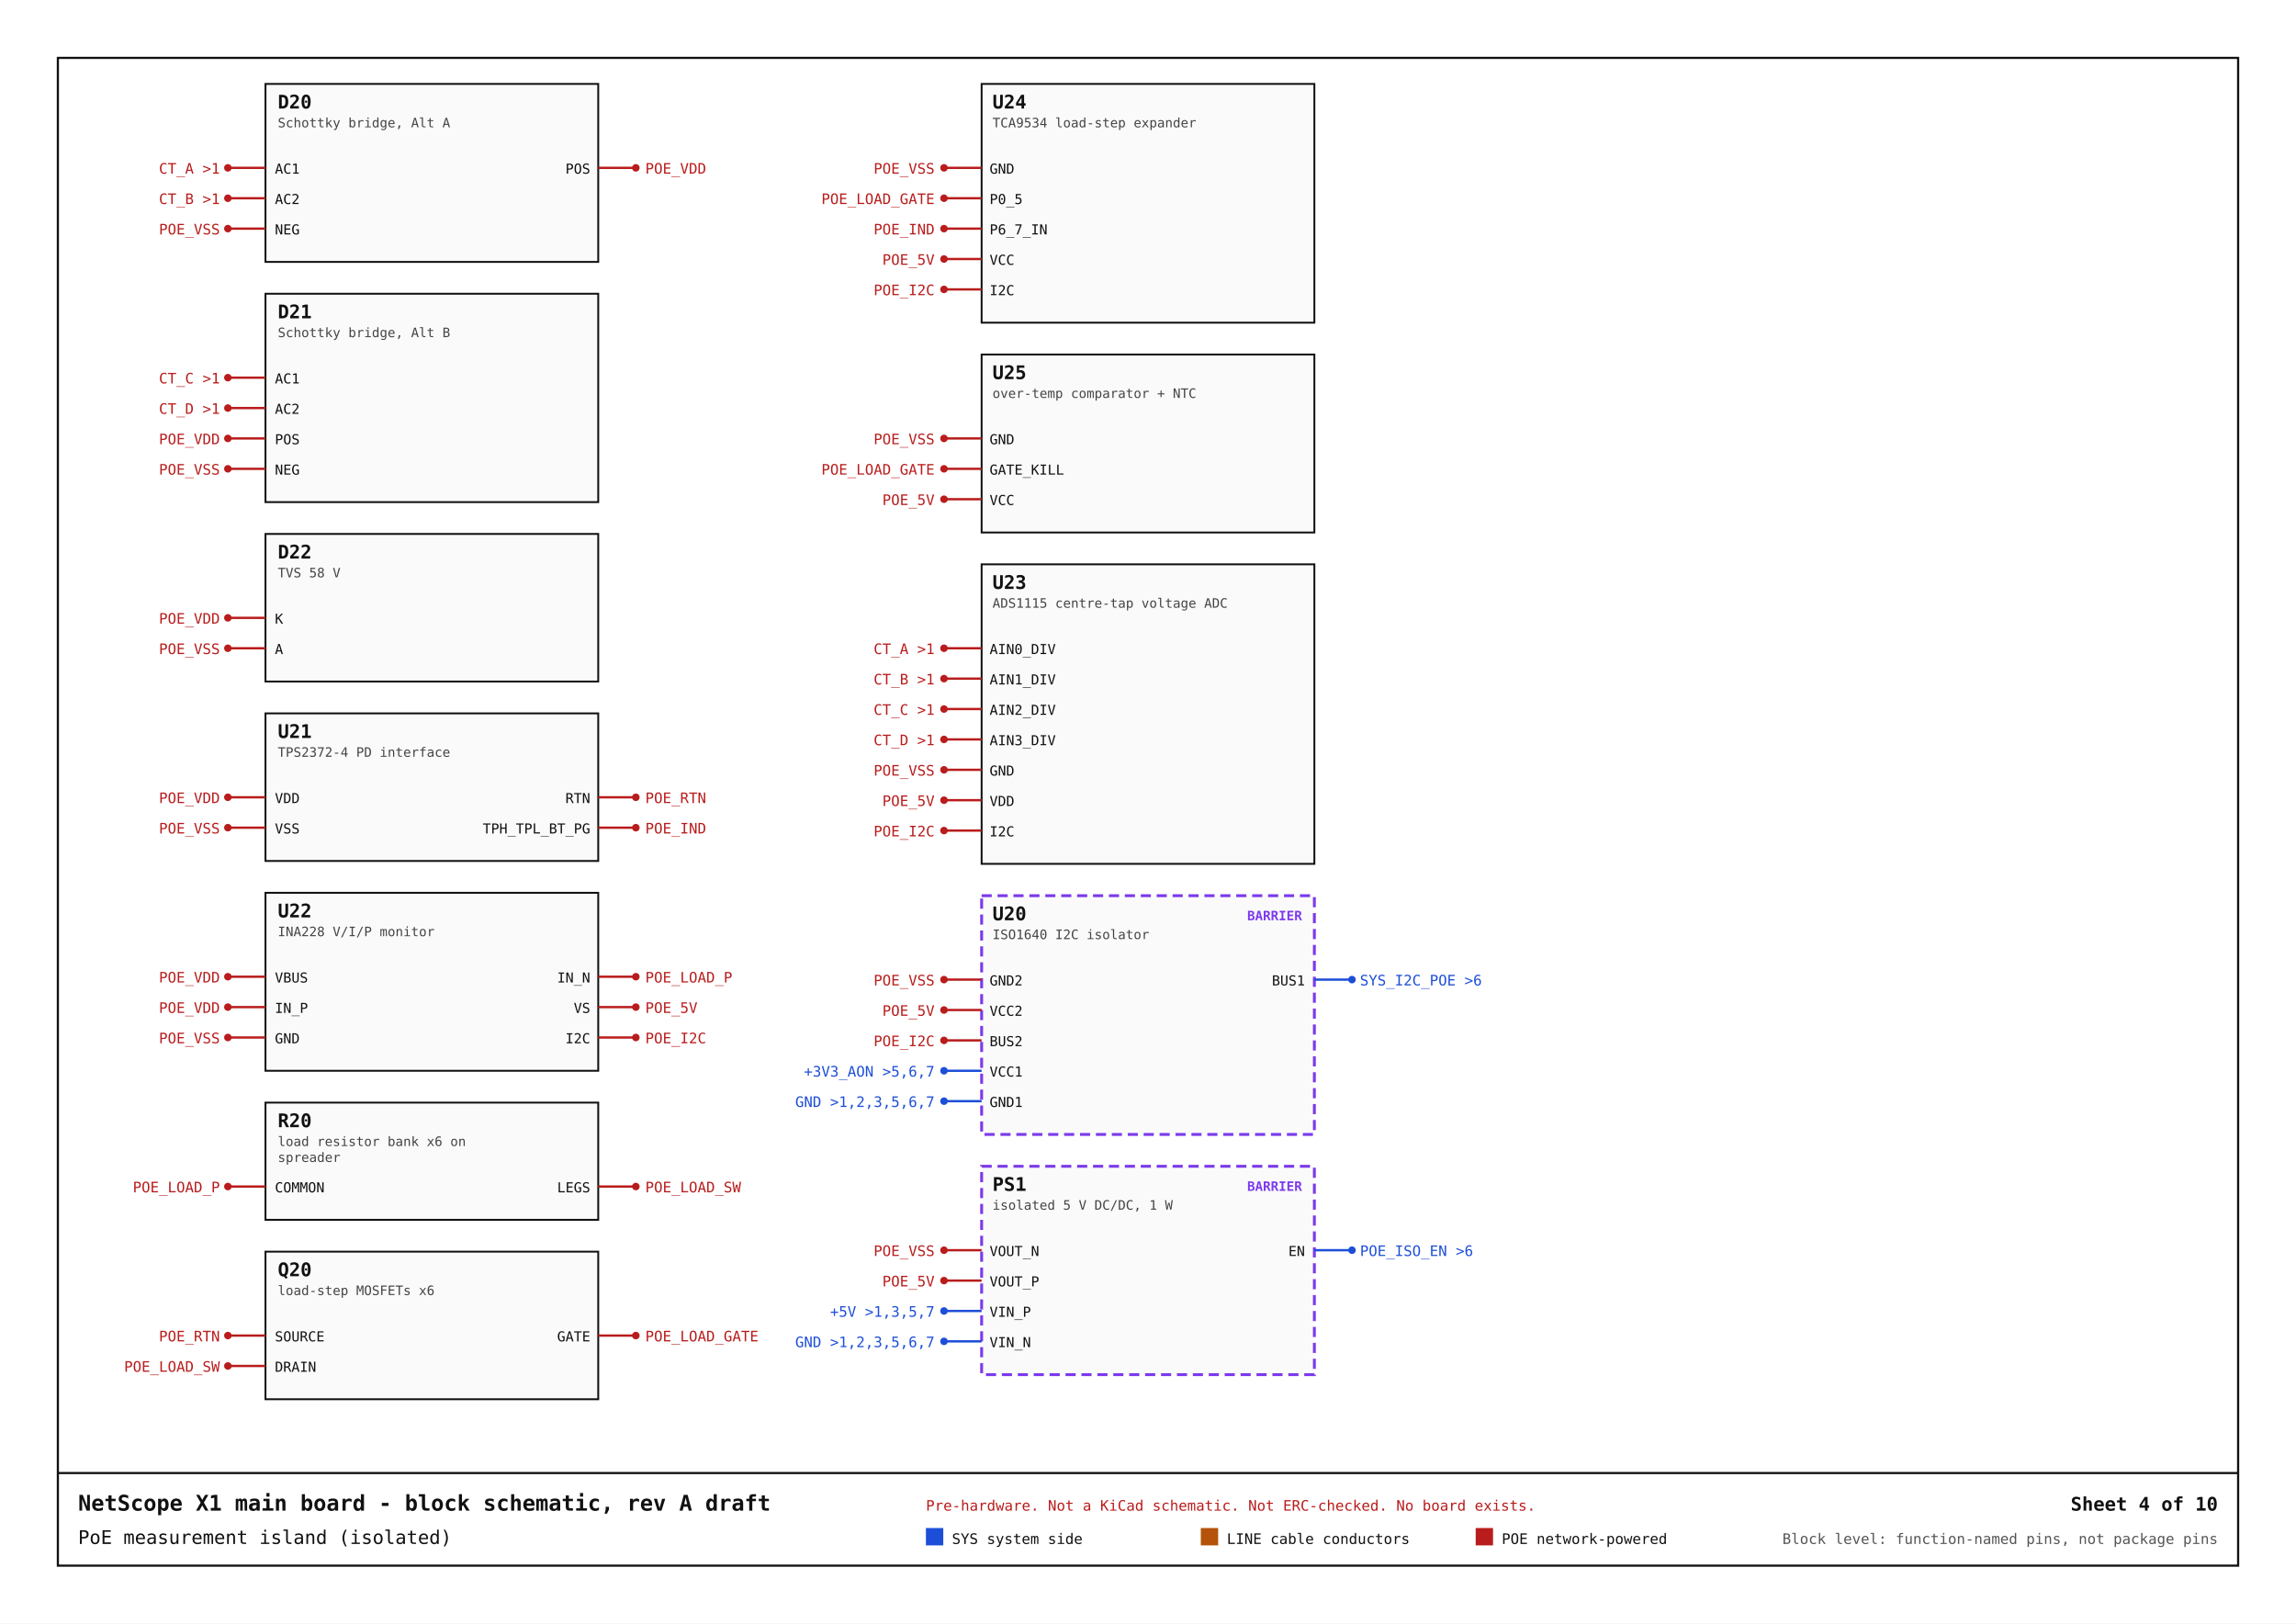
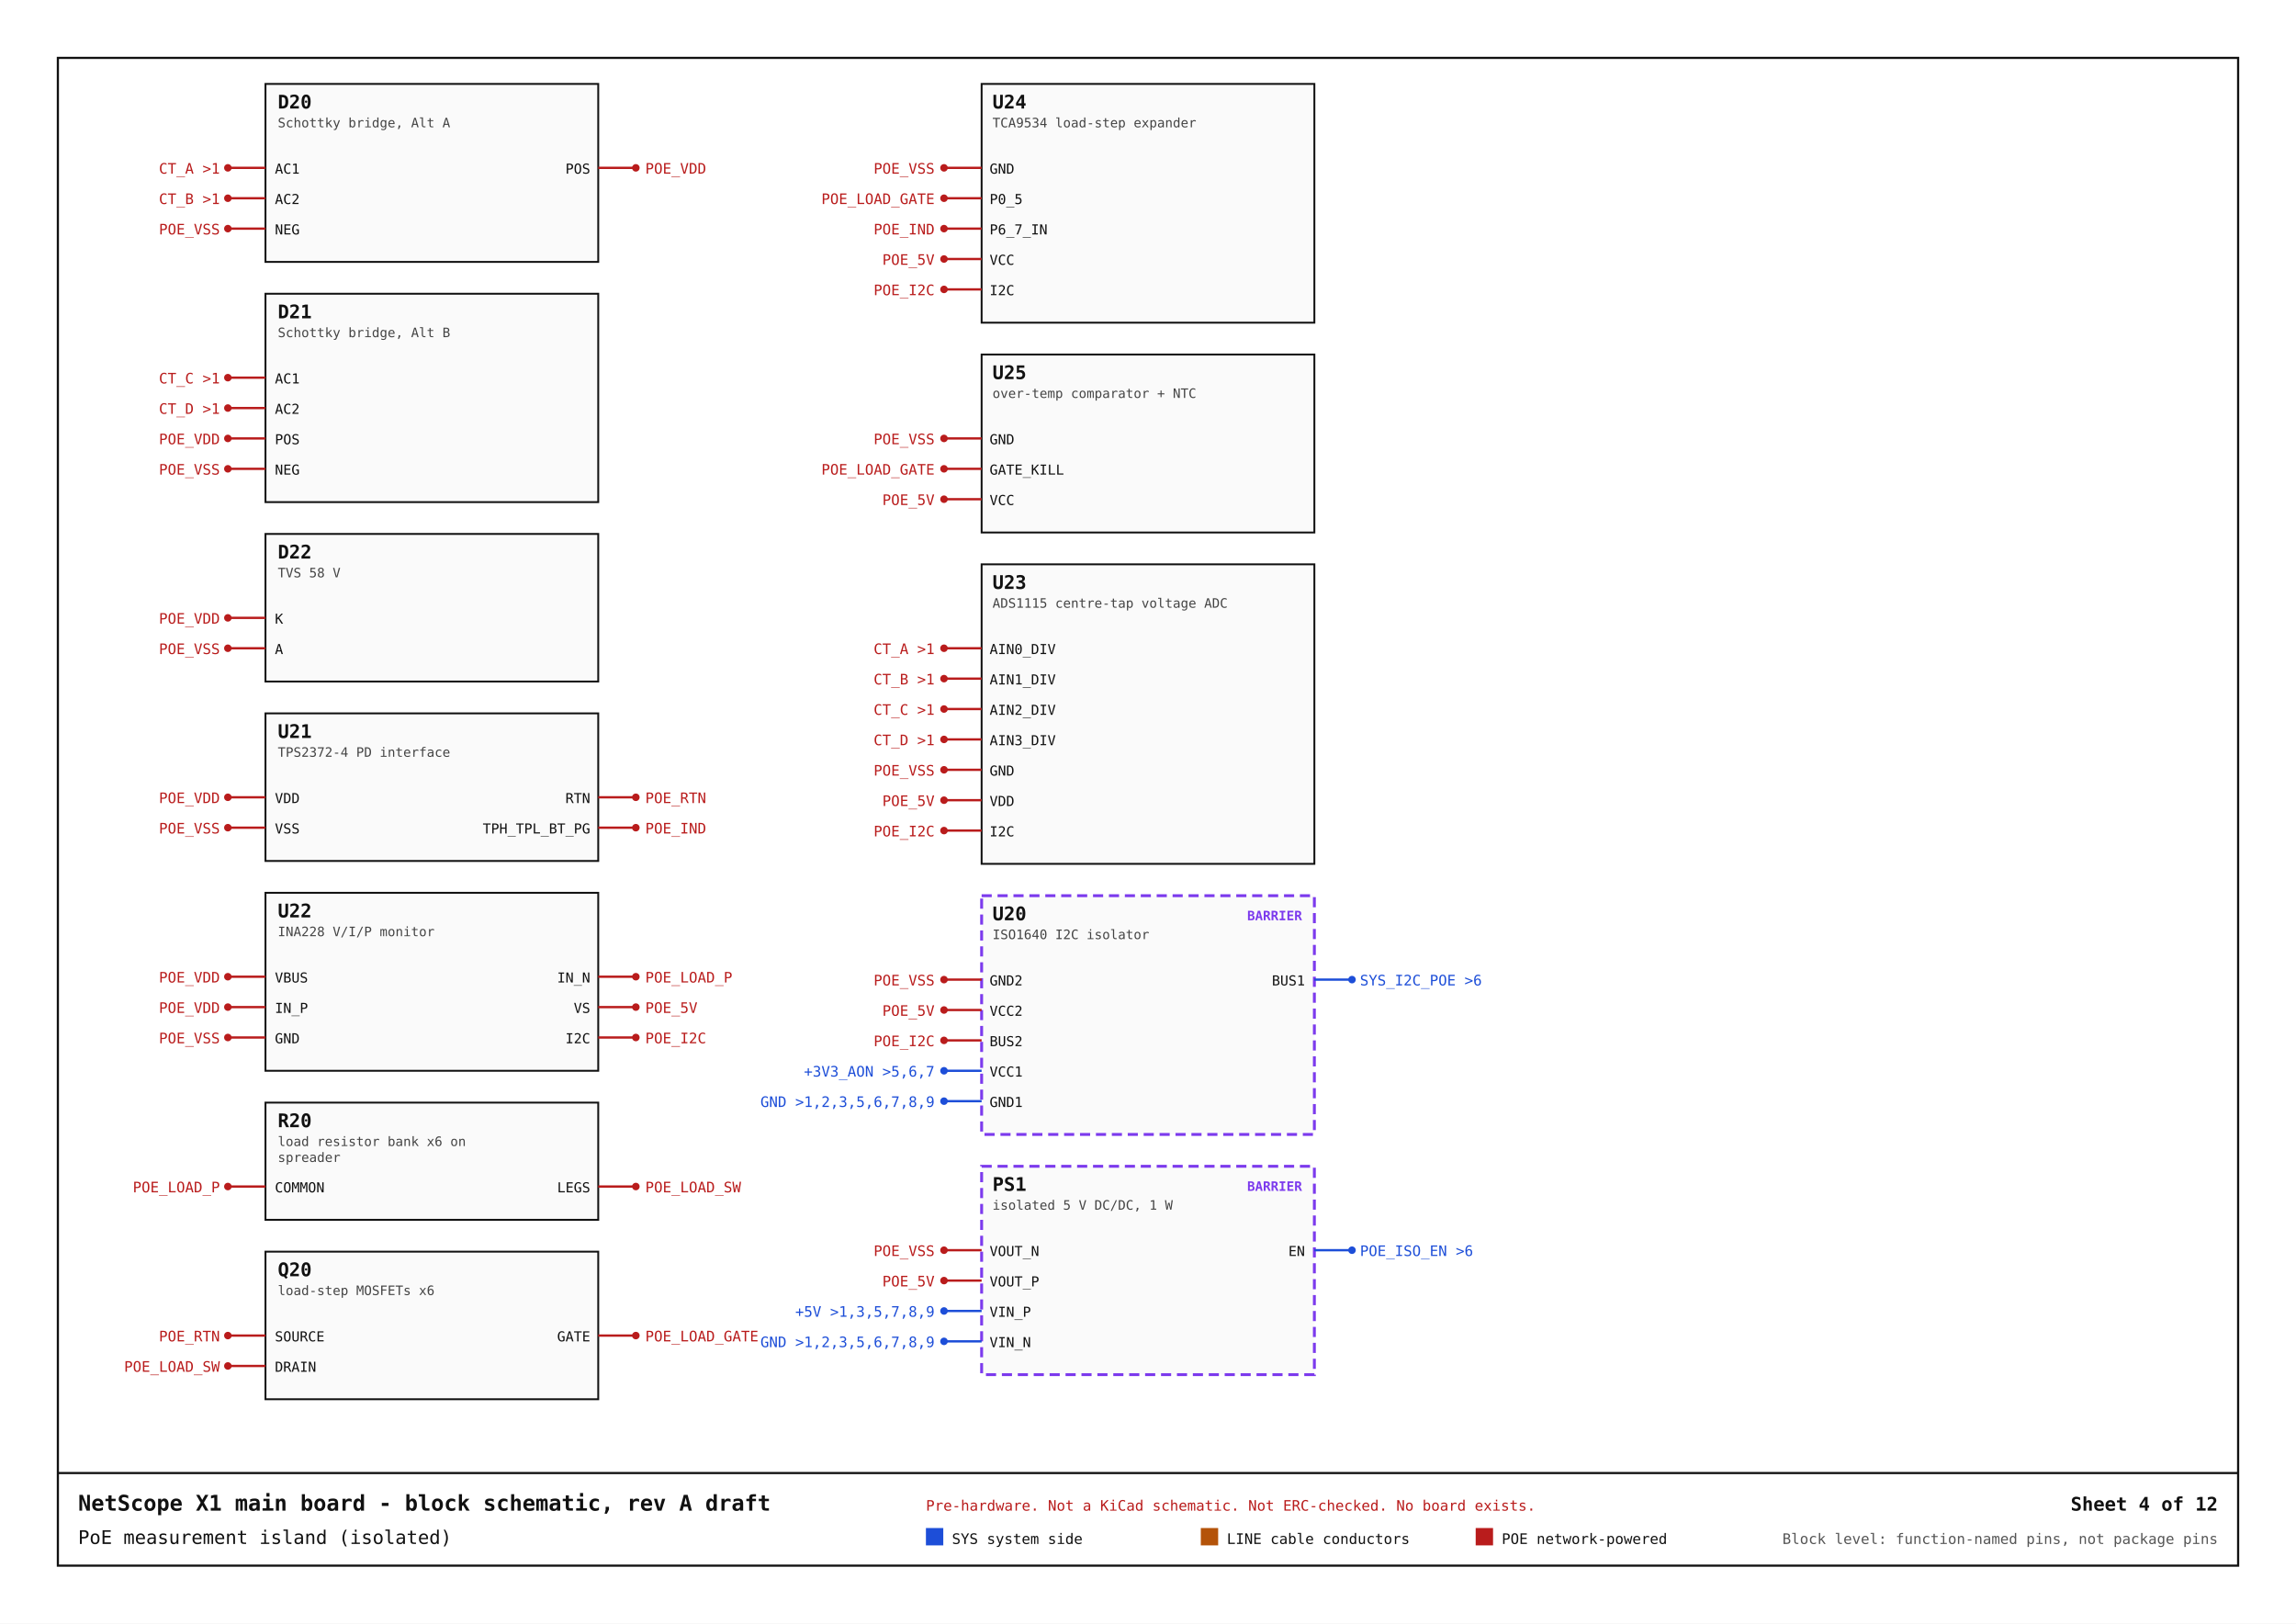
<svg xmlns="http://www.w3.org/2000/svg" viewBox="0 0 1587 1122" width="1587" height="1122">
  <rect width="1587" height="1122" fill="#fff" />
  <rect x="183.5" y="58" width="230" height="123" fill="#fafafa" stroke="#111" stroke-width="1.3" />
  <text x="192" y="75" font-size="13" fill="#111" text-anchor="start" font-weight="bold" font-family="DejaVu Sans Mono, Menlo, Consolas, monospace">D20</text>
  <text x="192" y="88" font-size="9" fill="#444" text-anchor="start" font-weight="normal" font-family="DejaVu Sans Mono, Menlo, Consolas, monospace">Schottky bridge, Alt A</text>
  <line x1="157.5" y1="116" x2="183.5" y2="116" stroke="#b91c1c" stroke-width="1.6" />
  <circle cx="157.5" cy="116" r="2.6" fill="#b91c1c" />
  <text x="152" y="120" font-size="10" fill="#b91c1c" text-anchor="end" font-weight="normal" font-family="DejaVu Sans Mono, Menlo, Consolas, monospace">CT_A &gt;1</text>
  <text x="190" y="120" font-size="9.5" fill="#111" text-anchor="start" font-weight="normal" font-family="DejaVu Sans Mono, Menlo, Consolas, monospace">AC1</text>
  <line x1="157.5" y1="137" x2="183.5" y2="137" stroke="#b91c1c" stroke-width="1.6" />
  <circle cx="157.5" cy="137" r="2.6" fill="#b91c1c" />
  <text x="152" y="141" font-size="10" fill="#b91c1c" text-anchor="end" font-weight="normal" font-family="DejaVu Sans Mono, Menlo, Consolas, monospace">CT_B &gt;1</text>
  <text x="190" y="141" font-size="9.5" fill="#111" text-anchor="start" font-weight="normal" font-family="DejaVu Sans Mono, Menlo, Consolas, monospace">AC2</text>
  <line x1="413.5" y1="116" x2="439.5" y2="116" stroke="#b91c1c" stroke-width="1.6" />
  <circle cx="439.5" cy="116" r="2.6" fill="#b91c1c" />
  <text x="446" y="120" font-size="10" fill="#b91c1c" text-anchor="start" font-weight="normal" font-family="DejaVu Sans Mono, Menlo, Consolas, monospace">POE_VDD</text>
  <text x="408" y="120" font-size="9.5" fill="#111" text-anchor="end" font-weight="normal" font-family="DejaVu Sans Mono, Menlo, Consolas, monospace">POS</text>
  <line x1="157.5" y1="158" x2="183.5" y2="158" stroke="#b91c1c" stroke-width="1.6" />
  <circle cx="157.5" cy="158" r="2.6" fill="#b91c1c" />
  <text x="152" y="162" font-size="10" fill="#b91c1c" text-anchor="end" font-weight="normal" font-family="DejaVu Sans Mono, Menlo, Consolas, monospace">POE_VSS</text>
  <text x="190" y="162" font-size="9.5" fill="#111" text-anchor="start" font-weight="normal" font-family="DejaVu Sans Mono, Menlo, Consolas, monospace">NEG</text>
  <rect x="183.5" y="203" width="230" height="144" fill="#fafafa" stroke="#111" stroke-width="1.3" />
  <text x="192" y="220" font-size="13" fill="#111" text-anchor="start" font-weight="bold" font-family="DejaVu Sans Mono, Menlo, Consolas, monospace">D21</text>
  <text x="192" y="233" font-size="9" fill="#444" text-anchor="start" font-weight="normal" font-family="DejaVu Sans Mono, Menlo, Consolas, monospace">Schottky bridge, Alt B</text>
  <line x1="157.5" y1="261" x2="183.5" y2="261" stroke="#b91c1c" stroke-width="1.6" />
  <circle cx="157.5" cy="261" r="2.6" fill="#b91c1c" />
  <text x="152" y="265" font-size="10" fill="#b91c1c" text-anchor="end" font-weight="normal" font-family="DejaVu Sans Mono, Menlo, Consolas, monospace">CT_C &gt;1</text>
  <text x="190" y="265" font-size="9.5" fill="#111" text-anchor="start" font-weight="normal" font-family="DejaVu Sans Mono, Menlo, Consolas, monospace">AC1</text>
  <line x1="157.5" y1="282" x2="183.5" y2="282" stroke="#b91c1c" stroke-width="1.6" />
  <circle cx="157.5" cy="282" r="2.6" fill="#b91c1c" />
  <text x="152" y="286" font-size="10" fill="#b91c1c" text-anchor="end" font-weight="normal" font-family="DejaVu Sans Mono, Menlo, Consolas, monospace">CT_D &gt;1</text>
  <text x="190" y="286" font-size="9.5" fill="#111" text-anchor="start" font-weight="normal" font-family="DejaVu Sans Mono, Menlo, Consolas, monospace">AC2</text>
  <line x1="157.5" y1="303" x2="183.5" y2="303" stroke="#b91c1c" stroke-width="1.6" />
  <circle cx="157.5" cy="303" r="2.6" fill="#b91c1c" />
  <text x="152" y="307" font-size="10" fill="#b91c1c" text-anchor="end" font-weight="normal" font-family="DejaVu Sans Mono, Menlo, Consolas, monospace">POE_VDD</text>
  <text x="190" y="307" font-size="9.5" fill="#111" text-anchor="start" font-weight="normal" font-family="DejaVu Sans Mono, Menlo, Consolas, monospace">POS</text>
  <line x1="157.5" y1="324" x2="183.5" y2="324" stroke="#b91c1c" stroke-width="1.6" />
  <circle cx="157.5" cy="324" r="2.6" fill="#b91c1c" />
  <text x="152" y="328" font-size="10" fill="#b91c1c" text-anchor="end" font-weight="normal" font-family="DejaVu Sans Mono, Menlo, Consolas, monospace">POE_VSS</text>
  <text x="190" y="328" font-size="9.5" fill="#111" text-anchor="start" font-weight="normal" font-family="DejaVu Sans Mono, Menlo, Consolas, monospace">NEG</text>
  <rect x="183.5" y="369" width="230" height="102" fill="#fafafa" stroke="#111" stroke-width="1.3" />
  <text x="192" y="386" font-size="13" fill="#111" text-anchor="start" font-weight="bold" font-family="DejaVu Sans Mono, Menlo, Consolas, monospace">D22</text>
  <text x="192" y="399" font-size="9" fill="#444" text-anchor="start" font-weight="normal" font-family="DejaVu Sans Mono, Menlo, Consolas, monospace">TVS 58 V</text>
  <line x1="157.5" y1="427" x2="183.5" y2="427" stroke="#b91c1c" stroke-width="1.6" />
  <circle cx="157.5" cy="427" r="2.6" fill="#b91c1c" />
  <text x="152" y="431" font-size="10" fill="#b91c1c" text-anchor="end" font-weight="normal" font-family="DejaVu Sans Mono, Menlo, Consolas, monospace">POE_VDD</text>
  <text x="190" y="431" font-size="9.5" fill="#111" text-anchor="start" font-weight="normal" font-family="DejaVu Sans Mono, Menlo, Consolas, monospace">K</text>
  <line x1="157.5" y1="448" x2="183.5" y2="448" stroke="#b91c1c" stroke-width="1.6" />
  <circle cx="157.5" cy="448" r="2.6" fill="#b91c1c" />
  <text x="152" y="452" font-size="10" fill="#b91c1c" text-anchor="end" font-weight="normal" font-family="DejaVu Sans Mono, Menlo, Consolas, monospace">POE_VSS</text>
  <text x="190" y="452" font-size="9.5" fill="#111" text-anchor="start" font-weight="normal" font-family="DejaVu Sans Mono, Menlo, Consolas, monospace">A</text>
  <rect x="183.5" y="493" width="230" height="102" fill="#fafafa" stroke="#111" stroke-width="1.3" />
  <text x="192" y="510" font-size="13" fill="#111" text-anchor="start" font-weight="bold" font-family="DejaVu Sans Mono, Menlo, Consolas, monospace">U21</text>
  <text x="192" y="523" font-size="9" fill="#444" text-anchor="start" font-weight="normal" font-family="DejaVu Sans Mono, Menlo, Consolas, monospace">TPS2372-4 PD interface</text>
  <line x1="157.5" y1="551" x2="183.5" y2="551" stroke="#b91c1c" stroke-width="1.6" />
  <circle cx="157.5" cy="551" r="2.6" fill="#b91c1c" />
  <text x="152" y="555" font-size="10" fill="#b91c1c" text-anchor="end" font-weight="normal" font-family="DejaVu Sans Mono, Menlo, Consolas, monospace">POE_VDD</text>
  <text x="190" y="555" font-size="9.5" fill="#111" text-anchor="start" font-weight="normal" font-family="DejaVu Sans Mono, Menlo, Consolas, monospace">VDD</text>
  <line x1="157.5" y1="572" x2="183.5" y2="572" stroke="#b91c1c" stroke-width="1.6" />
  <circle cx="157.5" cy="572" r="2.6" fill="#b91c1c" />
  <text x="152" y="576" font-size="10" fill="#b91c1c" text-anchor="end" font-weight="normal" font-family="DejaVu Sans Mono, Menlo, Consolas, monospace">POE_VSS</text>
  <text x="190" y="576" font-size="9.5" fill="#111" text-anchor="start" font-weight="normal" font-family="DejaVu Sans Mono, Menlo, Consolas, monospace">VSS</text>
  <line x1="413.5" y1="551" x2="439.5" y2="551" stroke="#b91c1c" stroke-width="1.6" />
  <circle cx="439.5" cy="551" r="2.6" fill="#b91c1c" />
  <text x="446" y="555" font-size="10" fill="#b91c1c" text-anchor="start" font-weight="normal" font-family="DejaVu Sans Mono, Menlo, Consolas, monospace">POE_RTN</text>
  <text x="408" y="555" font-size="9.5" fill="#111" text-anchor="end" font-weight="normal" font-family="DejaVu Sans Mono, Menlo, Consolas, monospace">RTN</text>
  <line x1="413.5" y1="572" x2="439.5" y2="572" stroke="#b91c1c" stroke-width="1.6" />
  <circle cx="439.5" cy="572" r="2.6" fill="#b91c1c" />
  <text x="446" y="576" font-size="10" fill="#b91c1c" text-anchor="start" font-weight="normal" font-family="DejaVu Sans Mono, Menlo, Consolas, monospace">POE_IND</text>
  <text x="408" y="576" font-size="9.5" fill="#111" text-anchor="end" font-weight="normal" font-family="DejaVu Sans Mono, Menlo, Consolas, monospace">TPH_TPL_BT_PG</text>
  <rect x="183.5" y="617" width="230" height="123" fill="#fafafa" stroke="#111" stroke-width="1.3" />
  <text x="192" y="634" font-size="13" fill="#111" text-anchor="start" font-weight="bold" font-family="DejaVu Sans Mono, Menlo, Consolas, monospace">U22</text>
  <text x="192" y="647" font-size="9" fill="#444" text-anchor="start" font-weight="normal" font-family="DejaVu Sans Mono, Menlo, Consolas, monospace">INA228 V/I/P monitor</text>
  <line x1="157.5" y1="675" x2="183.5" y2="675" stroke="#b91c1c" stroke-width="1.6" />
  <circle cx="157.5" cy="675" r="2.6" fill="#b91c1c" />
  <text x="152" y="679" font-size="10" fill="#b91c1c" text-anchor="end" font-weight="normal" font-family="DejaVu Sans Mono, Menlo, Consolas, monospace">POE_VDD</text>
  <text x="190" y="679" font-size="9.5" fill="#111" text-anchor="start" font-weight="normal" font-family="DejaVu Sans Mono, Menlo, Consolas, monospace">VBUS</text>
  <line x1="157.5" y1="696" x2="183.5" y2="696" stroke="#b91c1c" stroke-width="1.6" />
  <circle cx="157.5" cy="696" r="2.6" fill="#b91c1c" />
  <text x="152" y="700" font-size="10" fill="#b91c1c" text-anchor="end" font-weight="normal" font-family="DejaVu Sans Mono, Menlo, Consolas, monospace">POE_VDD</text>
  <text x="190" y="700" font-size="9.5" fill="#111" text-anchor="start" font-weight="normal" font-family="DejaVu Sans Mono, Menlo, Consolas, monospace">IN_P</text>
  <line x1="157.5" y1="717" x2="183.5" y2="717" stroke="#b91c1c" stroke-width="1.6" />
  <circle cx="157.5" cy="717" r="2.6" fill="#b91c1c" />
  <text x="152" y="721" font-size="10" fill="#b91c1c" text-anchor="end" font-weight="normal" font-family="DejaVu Sans Mono, Menlo, Consolas, monospace">POE_VSS</text>
  <text x="190" y="721" font-size="9.5" fill="#111" text-anchor="start" font-weight="normal" font-family="DejaVu Sans Mono, Menlo, Consolas, monospace">GND</text>
  <line x1="413.5" y1="675" x2="439.5" y2="675" stroke="#b91c1c" stroke-width="1.6" />
  <circle cx="439.5" cy="675" r="2.6" fill="#b91c1c" />
  <text x="446" y="679" font-size="10" fill="#b91c1c" text-anchor="start" font-weight="normal" font-family="DejaVu Sans Mono, Menlo, Consolas, monospace">POE_LOAD_P</text>
  <text x="408" y="679" font-size="9.5" fill="#111" text-anchor="end" font-weight="normal" font-family="DejaVu Sans Mono, Menlo, Consolas, monospace">IN_N</text>
  <line x1="413.5" y1="696" x2="439.5" y2="696" stroke="#b91c1c" stroke-width="1.6" />
  <circle cx="439.5" cy="696" r="2.6" fill="#b91c1c" />
  <text x="446" y="700" font-size="10" fill="#b91c1c" text-anchor="start" font-weight="normal" font-family="DejaVu Sans Mono, Menlo, Consolas, monospace">POE_5V</text>
  <text x="408" y="700" font-size="9.5" fill="#111" text-anchor="end" font-weight="normal" font-family="DejaVu Sans Mono, Menlo, Consolas, monospace">VS</text>
  <line x1="413.5" y1="717" x2="439.5" y2="717" stroke="#b91c1c" stroke-width="1.6" />
  <circle cx="439.5" cy="717" r="2.6" fill="#b91c1c" />
  <text x="446" y="721" font-size="10" fill="#b91c1c" text-anchor="start" font-weight="normal" font-family="DejaVu Sans Mono, Menlo, Consolas, monospace">POE_I2C</text>
  <text x="408" y="721" font-size="9.5" fill="#111" text-anchor="end" font-weight="normal" font-family="DejaVu Sans Mono, Menlo, Consolas, monospace">I2C</text>
  <rect x="183.5" y="762" width="230" height="81" fill="#fafafa" stroke="#111" stroke-width="1.3" />
  <text x="192" y="779" font-size="13" fill="#111" text-anchor="start" font-weight="bold" font-family="DejaVu Sans Mono, Menlo, Consolas, monospace">R20</text>
  <text x="192" y="792" font-size="9" fill="#444" text-anchor="start" font-weight="normal" font-family="DejaVu Sans Mono, Menlo, Consolas, monospace">load resistor bank x6 on</text>
  <text x="192" y="803" font-size="9" fill="#444" text-anchor="start" font-weight="normal" font-family="DejaVu Sans Mono, Menlo, Consolas, monospace">spreader</text>
  <line x1="157.5" y1="820" x2="183.5" y2="820" stroke="#b91c1c" stroke-width="1.6" />
  <circle cx="157.5" cy="820" r="2.6" fill="#b91c1c" />
  <text x="152" y="824" font-size="10" fill="#b91c1c" text-anchor="end" font-weight="normal" font-family="DejaVu Sans Mono, Menlo, Consolas, monospace">POE_LOAD_P</text>
  <text x="190" y="824" font-size="9.5" fill="#111" text-anchor="start" font-weight="normal" font-family="DejaVu Sans Mono, Menlo, Consolas, monospace">COMMON</text>
  <line x1="413.5" y1="820" x2="439.5" y2="820" stroke="#b91c1c" stroke-width="1.6" />
  <circle cx="439.5" cy="820" r="2.6" fill="#b91c1c" />
  <text x="446" y="824" font-size="10" fill="#b91c1c" text-anchor="start" font-weight="normal" font-family="DejaVu Sans Mono, Menlo, Consolas, monospace">POE_LOAD_SW</text>
  <text x="408" y="824" font-size="9.5" fill="#111" text-anchor="end" font-weight="normal" font-family="DejaVu Sans Mono, Menlo, Consolas, monospace">LEGS</text>
  <rect x="183.5" y="865" width="230" height="102" fill="#fafafa" stroke="#111" stroke-width="1.3" />
  <text x="192" y="882" font-size="13" fill="#111" text-anchor="start" font-weight="bold" font-family="DejaVu Sans Mono, Menlo, Consolas, monospace">Q20</text>
  <text x="192" y="895" font-size="9" fill="#444" text-anchor="start" font-weight="normal" font-family="DejaVu Sans Mono, Menlo, Consolas, monospace">load-step MOSFETs x6</text>
  <line x1="157.5" y1="923" x2="183.5" y2="923" stroke="#b91c1c" stroke-width="1.6" />
  <circle cx="157.5" cy="923" r="2.6" fill="#b91c1c" />
  <text x="152" y="927" font-size="10" fill="#b91c1c" text-anchor="end" font-weight="normal" font-family="DejaVu Sans Mono, Menlo, Consolas, monospace">POE_RTN</text>
  <text x="190" y="927" font-size="9.5" fill="#111" text-anchor="start" font-weight="normal" font-family="DejaVu Sans Mono, Menlo, Consolas, monospace">SOURCE</text>
  <line x1="157.5" y1="944" x2="183.5" y2="944" stroke="#b91c1c" stroke-width="1.6" />
  <circle cx="157.5" cy="944" r="2.6" fill="#b91c1c" />
  <text x="152" y="948" font-size="10" fill="#b91c1c" text-anchor="end" font-weight="normal" font-family="DejaVu Sans Mono, Menlo, Consolas, monospace">POE_LOAD_SW</text>
  <text x="190" y="948" font-size="9.5" fill="#111" text-anchor="start" font-weight="normal" font-family="DejaVu Sans Mono, Menlo, Consolas, monospace">DRAIN</text>
  <line x1="413.5" y1="923" x2="439.5" y2="923" stroke="#b91c1c" stroke-width="1.6" />
  <circle cx="439.5" cy="923" r="2.6" fill="#b91c1c" />
  <text x="446" y="927" font-size="10" fill="#b91c1c" text-anchor="start" font-weight="normal" font-family="DejaVu Sans Mono, Menlo, Consolas, monospace">POE_LOAD_GATE</text>
  <text x="408" y="927" font-size="9.5" fill="#111" text-anchor="end" font-weight="normal" font-family="DejaVu Sans Mono, Menlo, Consolas, monospace">GATE</text>
  <rect x="678.5" y="58" width="230" height="165" fill="#fafafa" stroke="#111" stroke-width="1.3" />
  <text x="686" y="75" font-size="13" fill="#111" text-anchor="start" font-weight="bold" font-family="DejaVu Sans Mono, Menlo, Consolas, monospace">U24</text>
  <text x="686" y="88" font-size="9" fill="#444" text-anchor="start" font-weight="normal" font-family="DejaVu Sans Mono, Menlo, Consolas, monospace">TCA9534 load-step expander</text>
  <line x1="652.5" y1="116" x2="678.5" y2="116" stroke="#b91c1c" stroke-width="1.6" />
  <circle cx="652.5" cy="116" r="2.6" fill="#b91c1c" />
  <text x="646" y="120" font-size="10" fill="#b91c1c" text-anchor="end" font-weight="normal" font-family="DejaVu Sans Mono, Menlo, Consolas, monospace">POE_VSS</text>
  <text x="684" y="120" font-size="9.5" fill="#111" text-anchor="start" font-weight="normal" font-family="DejaVu Sans Mono, Menlo, Consolas, monospace">GND</text>
  <line x1="652.5" y1="137" x2="678.5" y2="137" stroke="#b91c1c" stroke-width="1.6" />
  <circle cx="652.5" cy="137" r="2.6" fill="#b91c1c" />
  <text x="646" y="141" font-size="10" fill="#b91c1c" text-anchor="end" font-weight="normal" font-family="DejaVu Sans Mono, Menlo, Consolas, monospace">POE_LOAD_GATE</text>
  <text x="684" y="141" font-size="9.5" fill="#111" text-anchor="start" font-weight="normal" font-family="DejaVu Sans Mono, Menlo, Consolas, monospace">P0_5</text>
  <line x1="652.5" y1="158" x2="678.5" y2="158" stroke="#b91c1c" stroke-width="1.6" />
  <circle cx="652.5" cy="158" r="2.6" fill="#b91c1c" />
  <text x="646" y="162" font-size="10" fill="#b91c1c" text-anchor="end" font-weight="normal" font-family="DejaVu Sans Mono, Menlo, Consolas, monospace">POE_IND</text>
  <text x="684" y="162" font-size="9.5" fill="#111" text-anchor="start" font-weight="normal" font-family="DejaVu Sans Mono, Menlo, Consolas, monospace">P6_7_IN</text>
  <line x1="652.5" y1="179" x2="678.5" y2="179" stroke="#b91c1c" stroke-width="1.6" />
  <circle cx="652.5" cy="179" r="2.6" fill="#b91c1c" />
  <text x="646" y="183" font-size="10" fill="#b91c1c" text-anchor="end" font-weight="normal" font-family="DejaVu Sans Mono, Menlo, Consolas, monospace">POE_5V</text>
  <text x="684" y="183" font-size="9.5" fill="#111" text-anchor="start" font-weight="normal" font-family="DejaVu Sans Mono, Menlo, Consolas, monospace">VCC</text>
  <line x1="652.5" y1="200" x2="678.5" y2="200" stroke="#b91c1c" stroke-width="1.6" />
  <circle cx="652.5" cy="200" r="2.6" fill="#b91c1c" />
  <text x="646" y="204" font-size="10" fill="#b91c1c" text-anchor="end" font-weight="normal" font-family="DejaVu Sans Mono, Menlo, Consolas, monospace">POE_I2C</text>
  <text x="684" y="204" font-size="9.5" fill="#111" text-anchor="start" font-weight="normal" font-family="DejaVu Sans Mono, Menlo, Consolas, monospace">I2C</text>
  <rect x="678.5" y="245" width="230" height="123" fill="#fafafa" stroke="#111" stroke-width="1.3" />
  <text x="686" y="262" font-size="13" fill="#111" text-anchor="start" font-weight="bold" font-family="DejaVu Sans Mono, Menlo, Consolas, monospace">U25</text>
  <text x="686" y="275" font-size="9" fill="#444" text-anchor="start" font-weight="normal" font-family="DejaVu Sans Mono, Menlo, Consolas, monospace">over-temp comparator + NTC</text>
  <line x1="652.5" y1="303" x2="678.5" y2="303" stroke="#b91c1c" stroke-width="1.6" />
  <circle cx="652.5" cy="303" r="2.6" fill="#b91c1c" />
  <text x="646" y="307" font-size="10" fill="#b91c1c" text-anchor="end" font-weight="normal" font-family="DejaVu Sans Mono, Menlo, Consolas, monospace">POE_VSS</text>
  <text x="684" y="307" font-size="9.5" fill="#111" text-anchor="start" font-weight="normal" font-family="DejaVu Sans Mono, Menlo, Consolas, monospace">GND</text>
  <line x1="652.5" y1="324" x2="678.5" y2="324" stroke="#b91c1c" stroke-width="1.6" />
  <circle cx="652.5" cy="324" r="2.6" fill="#b91c1c" />
  <text x="646" y="328" font-size="10" fill="#b91c1c" text-anchor="end" font-weight="normal" font-family="DejaVu Sans Mono, Menlo, Consolas, monospace">POE_LOAD_GATE</text>
  <text x="684" y="328" font-size="9.5" fill="#111" text-anchor="start" font-weight="normal" font-family="DejaVu Sans Mono, Menlo, Consolas, monospace">GATE_KILL</text>
  <line x1="652.5" y1="345" x2="678.5" y2="345" stroke="#b91c1c" stroke-width="1.6" />
  <circle cx="652.5" cy="345" r="2.6" fill="#b91c1c" />
  <text x="646" y="349" font-size="10" fill="#b91c1c" text-anchor="end" font-weight="normal" font-family="DejaVu Sans Mono, Menlo, Consolas, monospace">POE_5V</text>
  <text x="684" y="349" font-size="9.5" fill="#111" text-anchor="start" font-weight="normal" font-family="DejaVu Sans Mono, Menlo, Consolas, monospace">VCC</text>
  <rect x="678.5" y="390" width="230" height="207" fill="#fafafa" stroke="#111" stroke-width="1.3" />
  <text x="686" y="407" font-size="13" fill="#111" text-anchor="start" font-weight="bold" font-family="DejaVu Sans Mono, Menlo, Consolas, monospace">U23</text>
  <text x="686" y="420" font-size="9" fill="#444" text-anchor="start" font-weight="normal" font-family="DejaVu Sans Mono, Menlo, Consolas, monospace">ADS1115 centre-tap voltage ADC</text>
  <line x1="652.5" y1="448" x2="678.5" y2="448" stroke="#b91c1c" stroke-width="1.6" />
  <circle cx="652.5" cy="448" r="2.6" fill="#b91c1c" />
  <text x="646" y="452" font-size="10" fill="#b91c1c" text-anchor="end" font-weight="normal" font-family="DejaVu Sans Mono, Menlo, Consolas, monospace">CT_A &gt;1</text>
  <text x="684" y="452" font-size="9.5" fill="#111" text-anchor="start" font-weight="normal" font-family="DejaVu Sans Mono, Menlo, Consolas, monospace">AIN0_DIV</text>
  <line x1="652.5" y1="469" x2="678.5" y2="469" stroke="#b91c1c" stroke-width="1.6" />
  <circle cx="652.5" cy="469" r="2.6" fill="#b91c1c" />
  <text x="646" y="473" font-size="10" fill="#b91c1c" text-anchor="end" font-weight="normal" font-family="DejaVu Sans Mono, Menlo, Consolas, monospace">CT_B &gt;1</text>
  <text x="684" y="473" font-size="9.5" fill="#111" text-anchor="start" font-weight="normal" font-family="DejaVu Sans Mono, Menlo, Consolas, monospace">AIN1_DIV</text>
  <line x1="652.5" y1="490" x2="678.5" y2="490" stroke="#b91c1c" stroke-width="1.6" />
  <circle cx="652.5" cy="490" r="2.6" fill="#b91c1c" />
  <text x="646" y="494" font-size="10" fill="#b91c1c" text-anchor="end" font-weight="normal" font-family="DejaVu Sans Mono, Menlo, Consolas, monospace">CT_C &gt;1</text>
  <text x="684" y="494" font-size="9.5" fill="#111" text-anchor="start" font-weight="normal" font-family="DejaVu Sans Mono, Menlo, Consolas, monospace">AIN2_DIV</text>
  <line x1="652.5" y1="511" x2="678.5" y2="511" stroke="#b91c1c" stroke-width="1.6" />
  <circle cx="652.5" cy="511" r="2.6" fill="#b91c1c" />
  <text x="646" y="515" font-size="10" fill="#b91c1c" text-anchor="end" font-weight="normal" font-family="DejaVu Sans Mono, Menlo, Consolas, monospace">CT_D &gt;1</text>
  <text x="684" y="515" font-size="9.5" fill="#111" text-anchor="start" font-weight="normal" font-family="DejaVu Sans Mono, Menlo, Consolas, monospace">AIN3_DIV</text>
  <line x1="652.5" y1="532" x2="678.5" y2="532" stroke="#b91c1c" stroke-width="1.6" />
  <circle cx="652.5" cy="532" r="2.6" fill="#b91c1c" />
  <text x="646" y="536" font-size="10" fill="#b91c1c" text-anchor="end" font-weight="normal" font-family="DejaVu Sans Mono, Menlo, Consolas, monospace">POE_VSS</text>
  <text x="684" y="536" font-size="9.5" fill="#111" text-anchor="start" font-weight="normal" font-family="DejaVu Sans Mono, Menlo, Consolas, monospace">GND</text>
  <line x1="652.5" y1="553" x2="678.5" y2="553" stroke="#b91c1c" stroke-width="1.6" />
  <circle cx="652.5" cy="553" r="2.6" fill="#b91c1c" />
  <text x="646" y="557" font-size="10" fill="#b91c1c" text-anchor="end" font-weight="normal" font-family="DejaVu Sans Mono, Menlo, Consolas, monospace">POE_5V</text>
  <text x="684" y="557" font-size="9.5" fill="#111" text-anchor="start" font-weight="normal" font-family="DejaVu Sans Mono, Menlo, Consolas, monospace">VDD</text>
  <line x1="652.5" y1="574" x2="678.5" y2="574" stroke="#b91c1c" stroke-width="1.6" />
  <circle cx="652.5" cy="574" r="2.6" fill="#b91c1c" />
  <text x="646" y="578" font-size="10" fill="#b91c1c" text-anchor="end" font-weight="normal" font-family="DejaVu Sans Mono, Menlo, Consolas, monospace">POE_I2C</text>
  <text x="684" y="578" font-size="9.5" fill="#111" text-anchor="start" font-weight="normal" font-family="DejaVu Sans Mono, Menlo, Consolas, monospace">I2C</text>
  <rect x="678.5" y="619" width="230" height="165" fill="#fafafa" stroke="#7c3aed" stroke-width="2" stroke-dasharray="7 4" />
  <text x="686" y="636" font-size="13" fill="#111" text-anchor="start" font-weight="bold" font-family="DejaVu Sans Mono, Menlo, Consolas, monospace">U20</text>
  <text x="686" y="649" font-size="9" fill="#444" text-anchor="start" font-weight="normal" font-family="DejaVu Sans Mono, Menlo, Consolas, monospace">ISO1640 I2C isolator</text>
  <text x="900" y="636" font-size="9" fill="#7c3aed" text-anchor="end" font-weight="bold" font-family="DejaVu Sans Mono, Menlo, Consolas, monospace">BARRIER</text>
  <line x1="652.5" y1="677" x2="678.5" y2="677" stroke="#b91c1c" stroke-width="1.6" />
  <circle cx="652.5" cy="677" r="2.6" fill="#b91c1c" />
  <text x="646" y="681" font-size="10" fill="#b91c1c" text-anchor="end" font-weight="normal" font-family="DejaVu Sans Mono, Menlo, Consolas, monospace">POE_VSS</text>
  <text x="684" y="681" font-size="9.5" fill="#111" text-anchor="start" font-weight="normal" font-family="DejaVu Sans Mono, Menlo, Consolas, monospace">GND2</text>
  <line x1="652.5" y1="698" x2="678.5" y2="698" stroke="#b91c1c" stroke-width="1.6" />
  <circle cx="652.5" cy="698" r="2.6" fill="#b91c1c" />
  <text x="646" y="702" font-size="10" fill="#b91c1c" text-anchor="end" font-weight="normal" font-family="DejaVu Sans Mono, Menlo, Consolas, monospace">POE_5V</text>
  <text x="684" y="702" font-size="9.5" fill="#111" text-anchor="start" font-weight="normal" font-family="DejaVu Sans Mono, Menlo, Consolas, monospace">VCC2</text>
  <line x1="652.5" y1="719" x2="678.5" y2="719" stroke="#b91c1c" stroke-width="1.6" />
  <circle cx="652.5" cy="719" r="2.6" fill="#b91c1c" />
  <text x="646" y="723" font-size="10" fill="#b91c1c" text-anchor="end" font-weight="normal" font-family="DejaVu Sans Mono, Menlo, Consolas, monospace">POE_I2C</text>
  <text x="684" y="723" font-size="9.5" fill="#111" text-anchor="start" font-weight="normal" font-family="DejaVu Sans Mono, Menlo, Consolas, monospace">BUS2</text>
  <line x1="908.5" y1="677" x2="934.5" y2="677" stroke="#1d4ed8" stroke-width="1.6" />
  <circle cx="934.5" cy="677" r="2.6" fill="#1d4ed8" />
  <text x="940" y="681" font-size="10" fill="#1d4ed8" text-anchor="start" font-weight="normal" font-family="DejaVu Sans Mono, Menlo, Consolas, monospace">SYS_I2C_POE &gt;6</text>
  <text x="902" y="681" font-size="9.5" fill="#111" text-anchor="end" font-weight="normal" font-family="DejaVu Sans Mono, Menlo, Consolas, monospace">BUS1</text>
  <line x1="652.5" y1="740" x2="678.5" y2="740" stroke="#1d4ed8" stroke-width="1.6" />
  <circle cx="652.5" cy="740" r="2.6" fill="#1d4ed8" />
  <text x="646" y="744" font-size="10" fill="#1d4ed8" text-anchor="end" font-weight="normal" font-family="DejaVu Sans Mono, Menlo, Consolas, monospace">+3V3_AON &gt;5,6,7</text>
  <text x="684" y="744" font-size="9.5" fill="#111" text-anchor="start" font-weight="normal" font-family="DejaVu Sans Mono, Menlo, Consolas, monospace">VCC1</text>
  <line x1="652.5" y1="761" x2="678.5" y2="761" stroke="#1d4ed8" stroke-width="1.6" />
  <circle cx="652.5" cy="761" r="2.6" fill="#1d4ed8" />
-   <text x="646" y="765" font-size="10" fill="#1d4ed8" text-anchor="end" font-weight="normal" font-family="DejaVu Sans Mono, Menlo, Consolas, monospace">GND &gt;1,2,3,5,6,7</text>
+   <text x="646" y="765" font-size="10" fill="#1d4ed8" text-anchor="end" font-weight="normal" font-family="DejaVu Sans Mono, Menlo, Consolas, monospace">GND &gt;1,2,3,5,6,7,8,9</text>
  <text x="684" y="765" font-size="9.5" fill="#111" text-anchor="start" font-weight="normal" font-family="DejaVu Sans Mono, Menlo, Consolas, monospace">GND1</text>
  <rect x="678.5" y="806" width="230" height="144" fill="#fafafa" stroke="#7c3aed" stroke-width="2" stroke-dasharray="7 4" />
  <text x="686" y="823" font-size="13" fill="#111" text-anchor="start" font-weight="bold" font-family="DejaVu Sans Mono, Menlo, Consolas, monospace">PS1</text>
  <text x="686" y="836" font-size="9" fill="#444" text-anchor="start" font-weight="normal" font-family="DejaVu Sans Mono, Menlo, Consolas, monospace">isolated 5 V DC/DC, 1 W</text>
  <text x="900" y="823" font-size="9" fill="#7c3aed" text-anchor="end" font-weight="bold" font-family="DejaVu Sans Mono, Menlo, Consolas, monospace">BARRIER</text>
  <line x1="652.5" y1="864" x2="678.5" y2="864" stroke="#b91c1c" stroke-width="1.6" />
  <circle cx="652.5" cy="864" r="2.6" fill="#b91c1c" />
  <text x="646" y="868" font-size="10" fill="#b91c1c" text-anchor="end" font-weight="normal" font-family="DejaVu Sans Mono, Menlo, Consolas, monospace">POE_VSS</text>
  <text x="684" y="868" font-size="9.5" fill="#111" text-anchor="start" font-weight="normal" font-family="DejaVu Sans Mono, Menlo, Consolas, monospace">VOUT_N</text>
  <line x1="652.5" y1="885" x2="678.5" y2="885" stroke="#b91c1c" stroke-width="1.6" />
  <circle cx="652.5" cy="885" r="2.6" fill="#b91c1c" />
  <text x="646" y="889" font-size="10" fill="#b91c1c" text-anchor="end" font-weight="normal" font-family="DejaVu Sans Mono, Menlo, Consolas, monospace">POE_5V</text>
  <text x="684" y="889" font-size="9.5" fill="#111" text-anchor="start" font-weight="normal" font-family="DejaVu Sans Mono, Menlo, Consolas, monospace">VOUT_P</text>
  <line x1="908.5" y1="864" x2="934.5" y2="864" stroke="#1d4ed8" stroke-width="1.6" />
  <circle cx="934.5" cy="864" r="2.6" fill="#1d4ed8" />
  <text x="940" y="868" font-size="10" fill="#1d4ed8" text-anchor="start" font-weight="normal" font-family="DejaVu Sans Mono, Menlo, Consolas, monospace">POE_ISO_EN &gt;6</text>
  <text x="902" y="868" font-size="9.5" fill="#111" text-anchor="end" font-weight="normal" font-family="DejaVu Sans Mono, Menlo, Consolas, monospace">EN</text>
  <line x1="652.5" y1="906" x2="678.5" y2="906" stroke="#1d4ed8" stroke-width="1.6" />
  <circle cx="652.5" cy="906" r="2.6" fill="#1d4ed8" />
-   <text x="646" y="910" font-size="10" fill="#1d4ed8" text-anchor="end" font-weight="normal" font-family="DejaVu Sans Mono, Menlo, Consolas, monospace">+5V &gt;1,3,5,7</text>
+   <text x="646" y="910" font-size="10" fill="#1d4ed8" text-anchor="end" font-weight="normal" font-family="DejaVu Sans Mono, Menlo, Consolas, monospace">+5V &gt;1,3,5,7,8,9</text>
  <text x="684" y="910" font-size="9.5" fill="#111" text-anchor="start" font-weight="normal" font-family="DejaVu Sans Mono, Menlo, Consolas, monospace">VIN_P</text>
  <line x1="652.5" y1="927" x2="678.5" y2="927" stroke="#1d4ed8" stroke-width="1.6" />
  <circle cx="652.5" cy="927" r="2.6" fill="#1d4ed8" />
-   <text x="646" y="931" font-size="10" fill="#1d4ed8" text-anchor="end" font-weight="normal" font-family="DejaVu Sans Mono, Menlo, Consolas, monospace">GND &gt;1,2,3,5,6,7</text>
+   <text x="646" y="931" font-size="10" fill="#1d4ed8" text-anchor="end" font-weight="normal" font-family="DejaVu Sans Mono, Menlo, Consolas, monospace">GND &gt;1,2,3,5,6,7,8,9</text>
  <text x="684" y="931" font-size="9.5" fill="#111" text-anchor="start" font-weight="normal" font-family="DejaVu Sans Mono, Menlo, Consolas, monospace">VIN_N</text>
  <rect x="40" y="40" width="1507" height="1042" fill="none" stroke="#111" stroke-width="1.5" />
  <line x1="40" y1="1018" x2="1547" y2="1018" stroke="#111" stroke-width="1.5" />
  <text x="54" y="1044" font-size="15" fill="#111" text-anchor="start" font-weight="bold" font-family="DejaVu Sans Mono, Menlo, Consolas, monospace">NetScope X1 main board - block schematic, rev A draft</text>
  <text x="54" y="1067" font-size="13" fill="#111" text-anchor="start" font-weight="normal" font-family="DejaVu Sans Mono, Menlo, Consolas, monospace">PoE measurement island (isolated)</text>
  <text x="640" y="1044" font-size="10" fill="#b91c1c" text-anchor="start" font-weight="normal" font-family="DejaVu Sans Mono, Menlo, Consolas, monospace">Pre-hardware. Not a KiCad schematic. Not ERC-checked. No board exists.</text>
  <rect x="640" y="1056" width="12" height="12" fill="#1d4ed8" />
  <text x="658" y="1067" font-size="10" fill="#111" text-anchor="start" font-weight="normal" font-family="DejaVu Sans Mono, Menlo, Consolas, monospace">SYS  system side</text>
  <rect x="830" y="1056" width="12" height="12" fill="#b45309" />
  <text x="848" y="1067" font-size="10" fill="#111" text-anchor="start" font-weight="normal" font-family="DejaVu Sans Mono, Menlo, Consolas, monospace">LINE  cable conductors</text>
  <rect x="1020" y="1056" width="12" height="12" fill="#b91c1c" />
  <text x="1038" y="1067" font-size="10" fill="#111" text-anchor="start" font-weight="normal" font-family="DejaVu Sans Mono, Menlo, Consolas, monospace">POE  network-powered</text>
-   <text x="1533" y="1044" font-size="13" fill="#111" text-anchor="end" font-weight="bold" font-family="DejaVu Sans Mono, Menlo, Consolas, monospace">Sheet 4 of 10</text>
+   <text x="1533" y="1044" font-size="13" fill="#111" text-anchor="end" font-weight="bold" font-family="DejaVu Sans Mono, Menlo, Consolas, monospace">Sheet 4 of 12</text>
  <text x="1533" y="1067" font-size="10" fill="#555" text-anchor="end" font-weight="normal" font-family="DejaVu Sans Mono, Menlo, Consolas, monospace">Block level: function-named pins, not package pins</text>
</svg>
